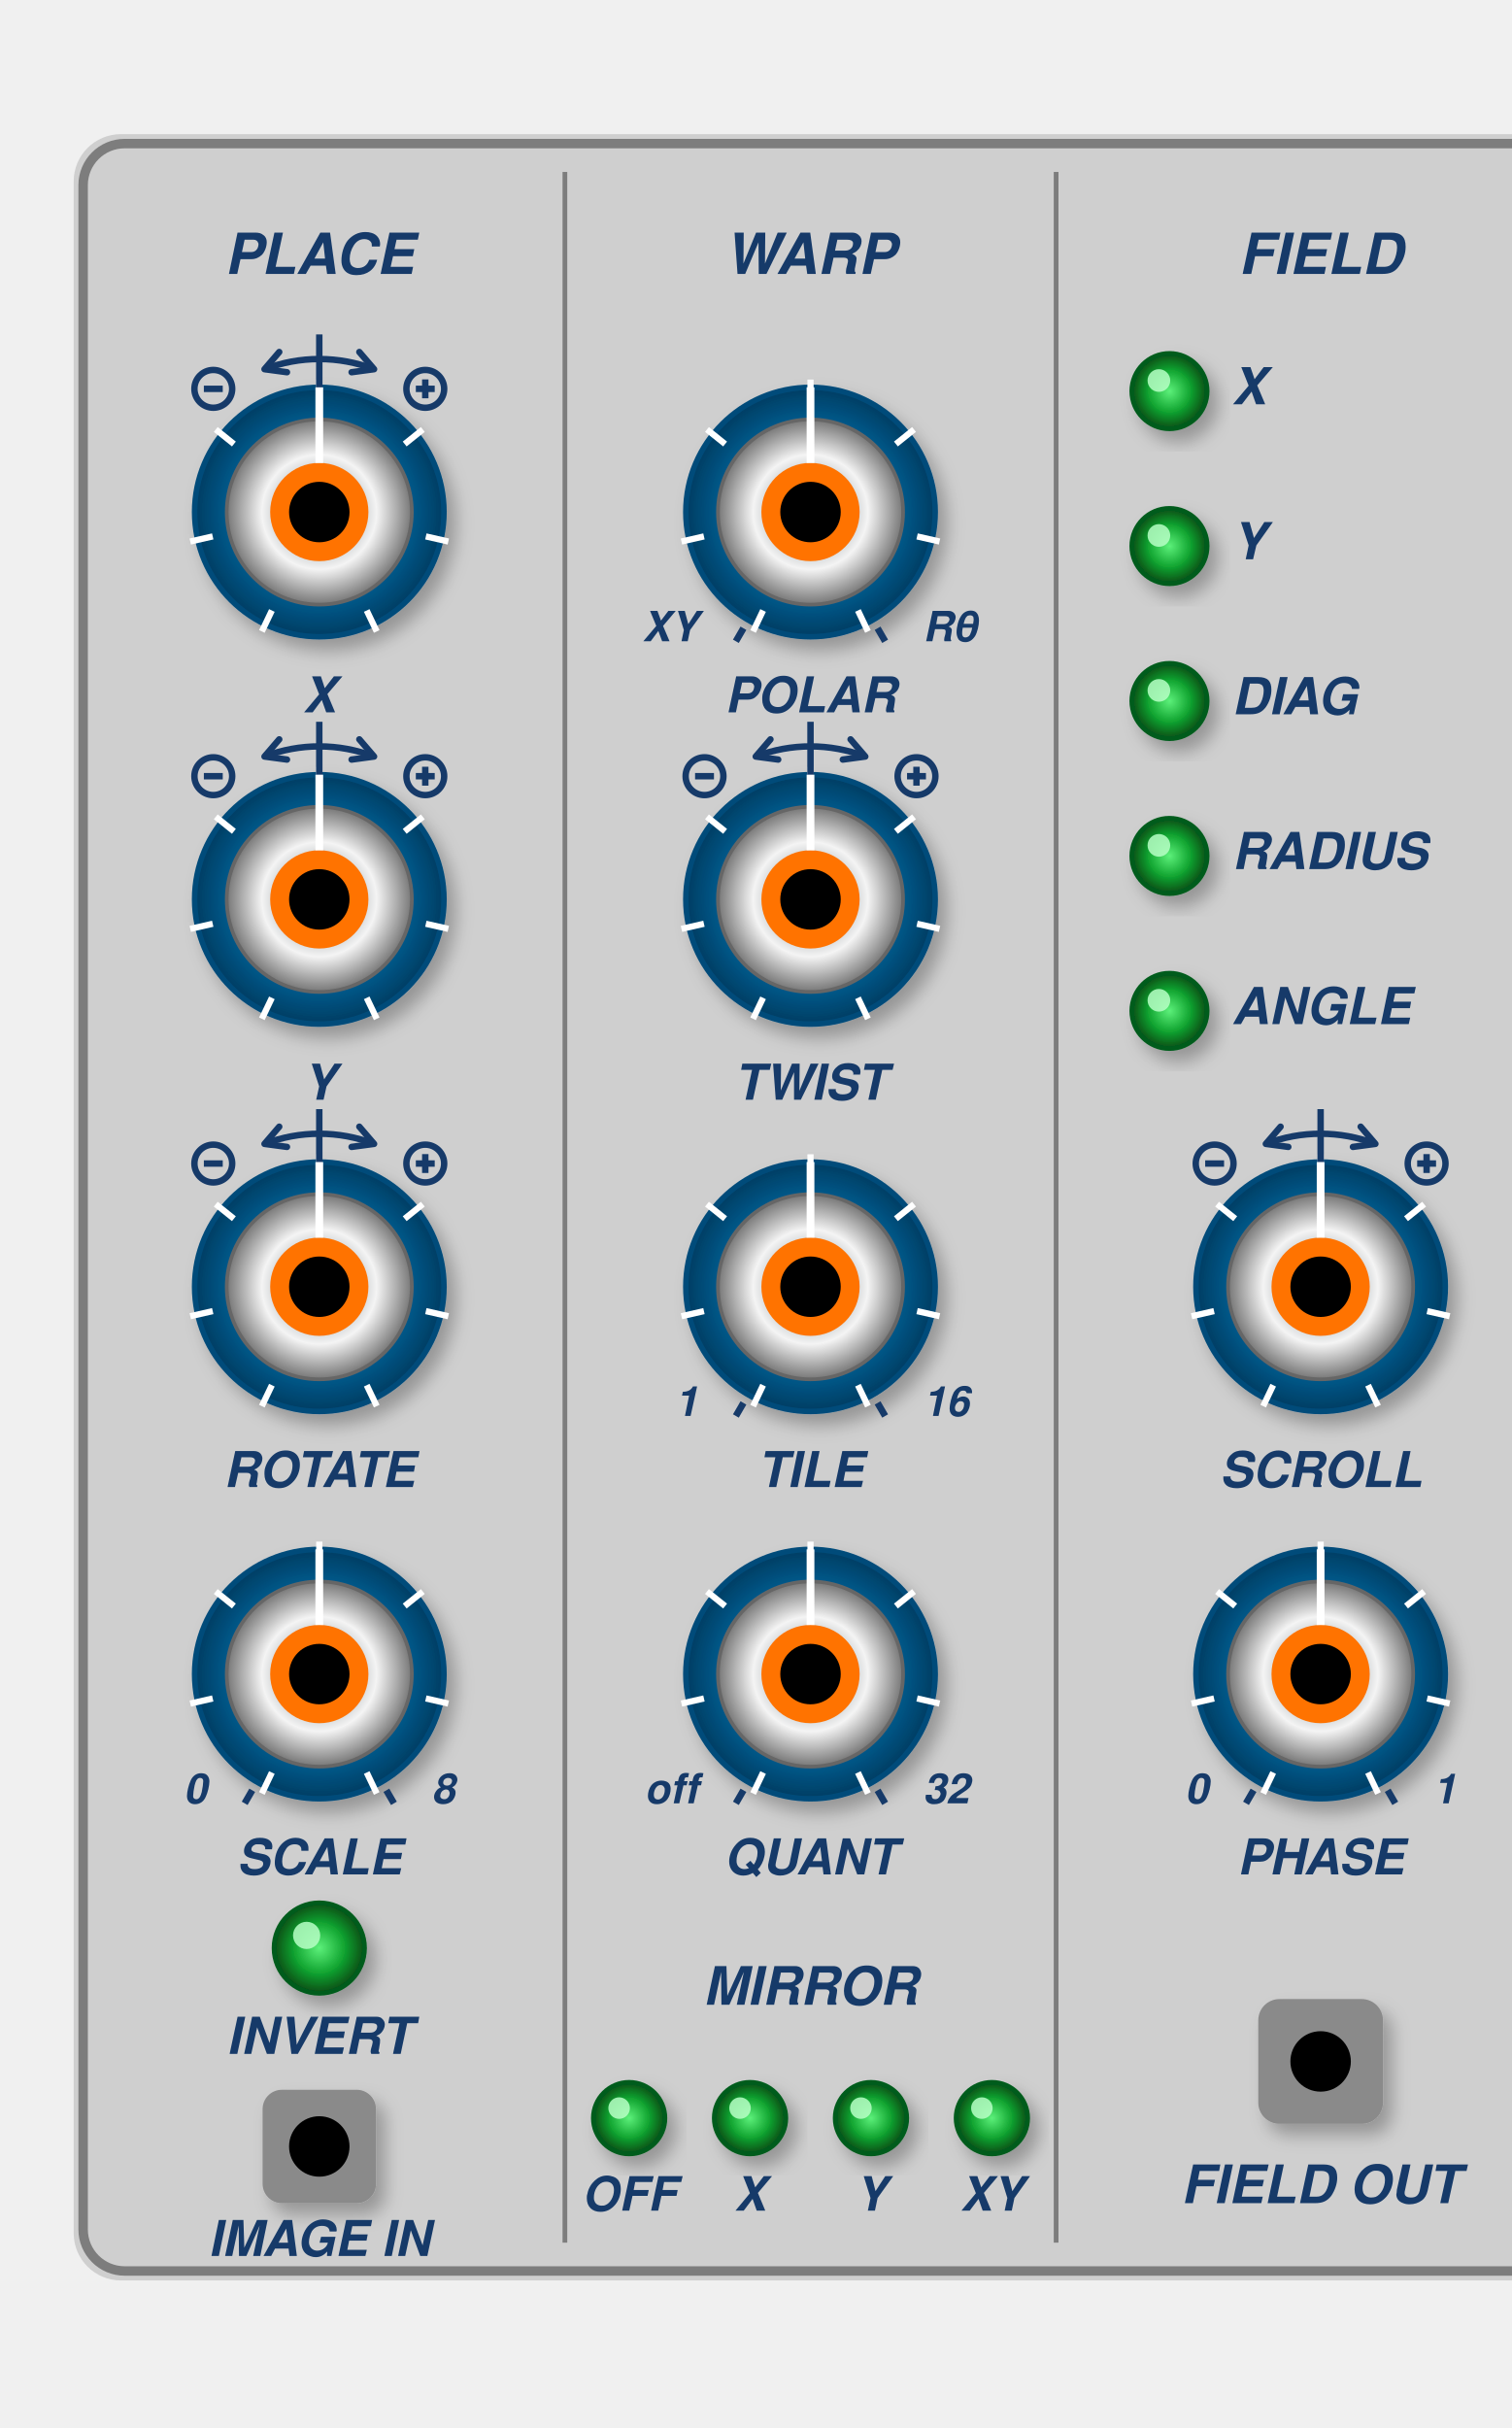
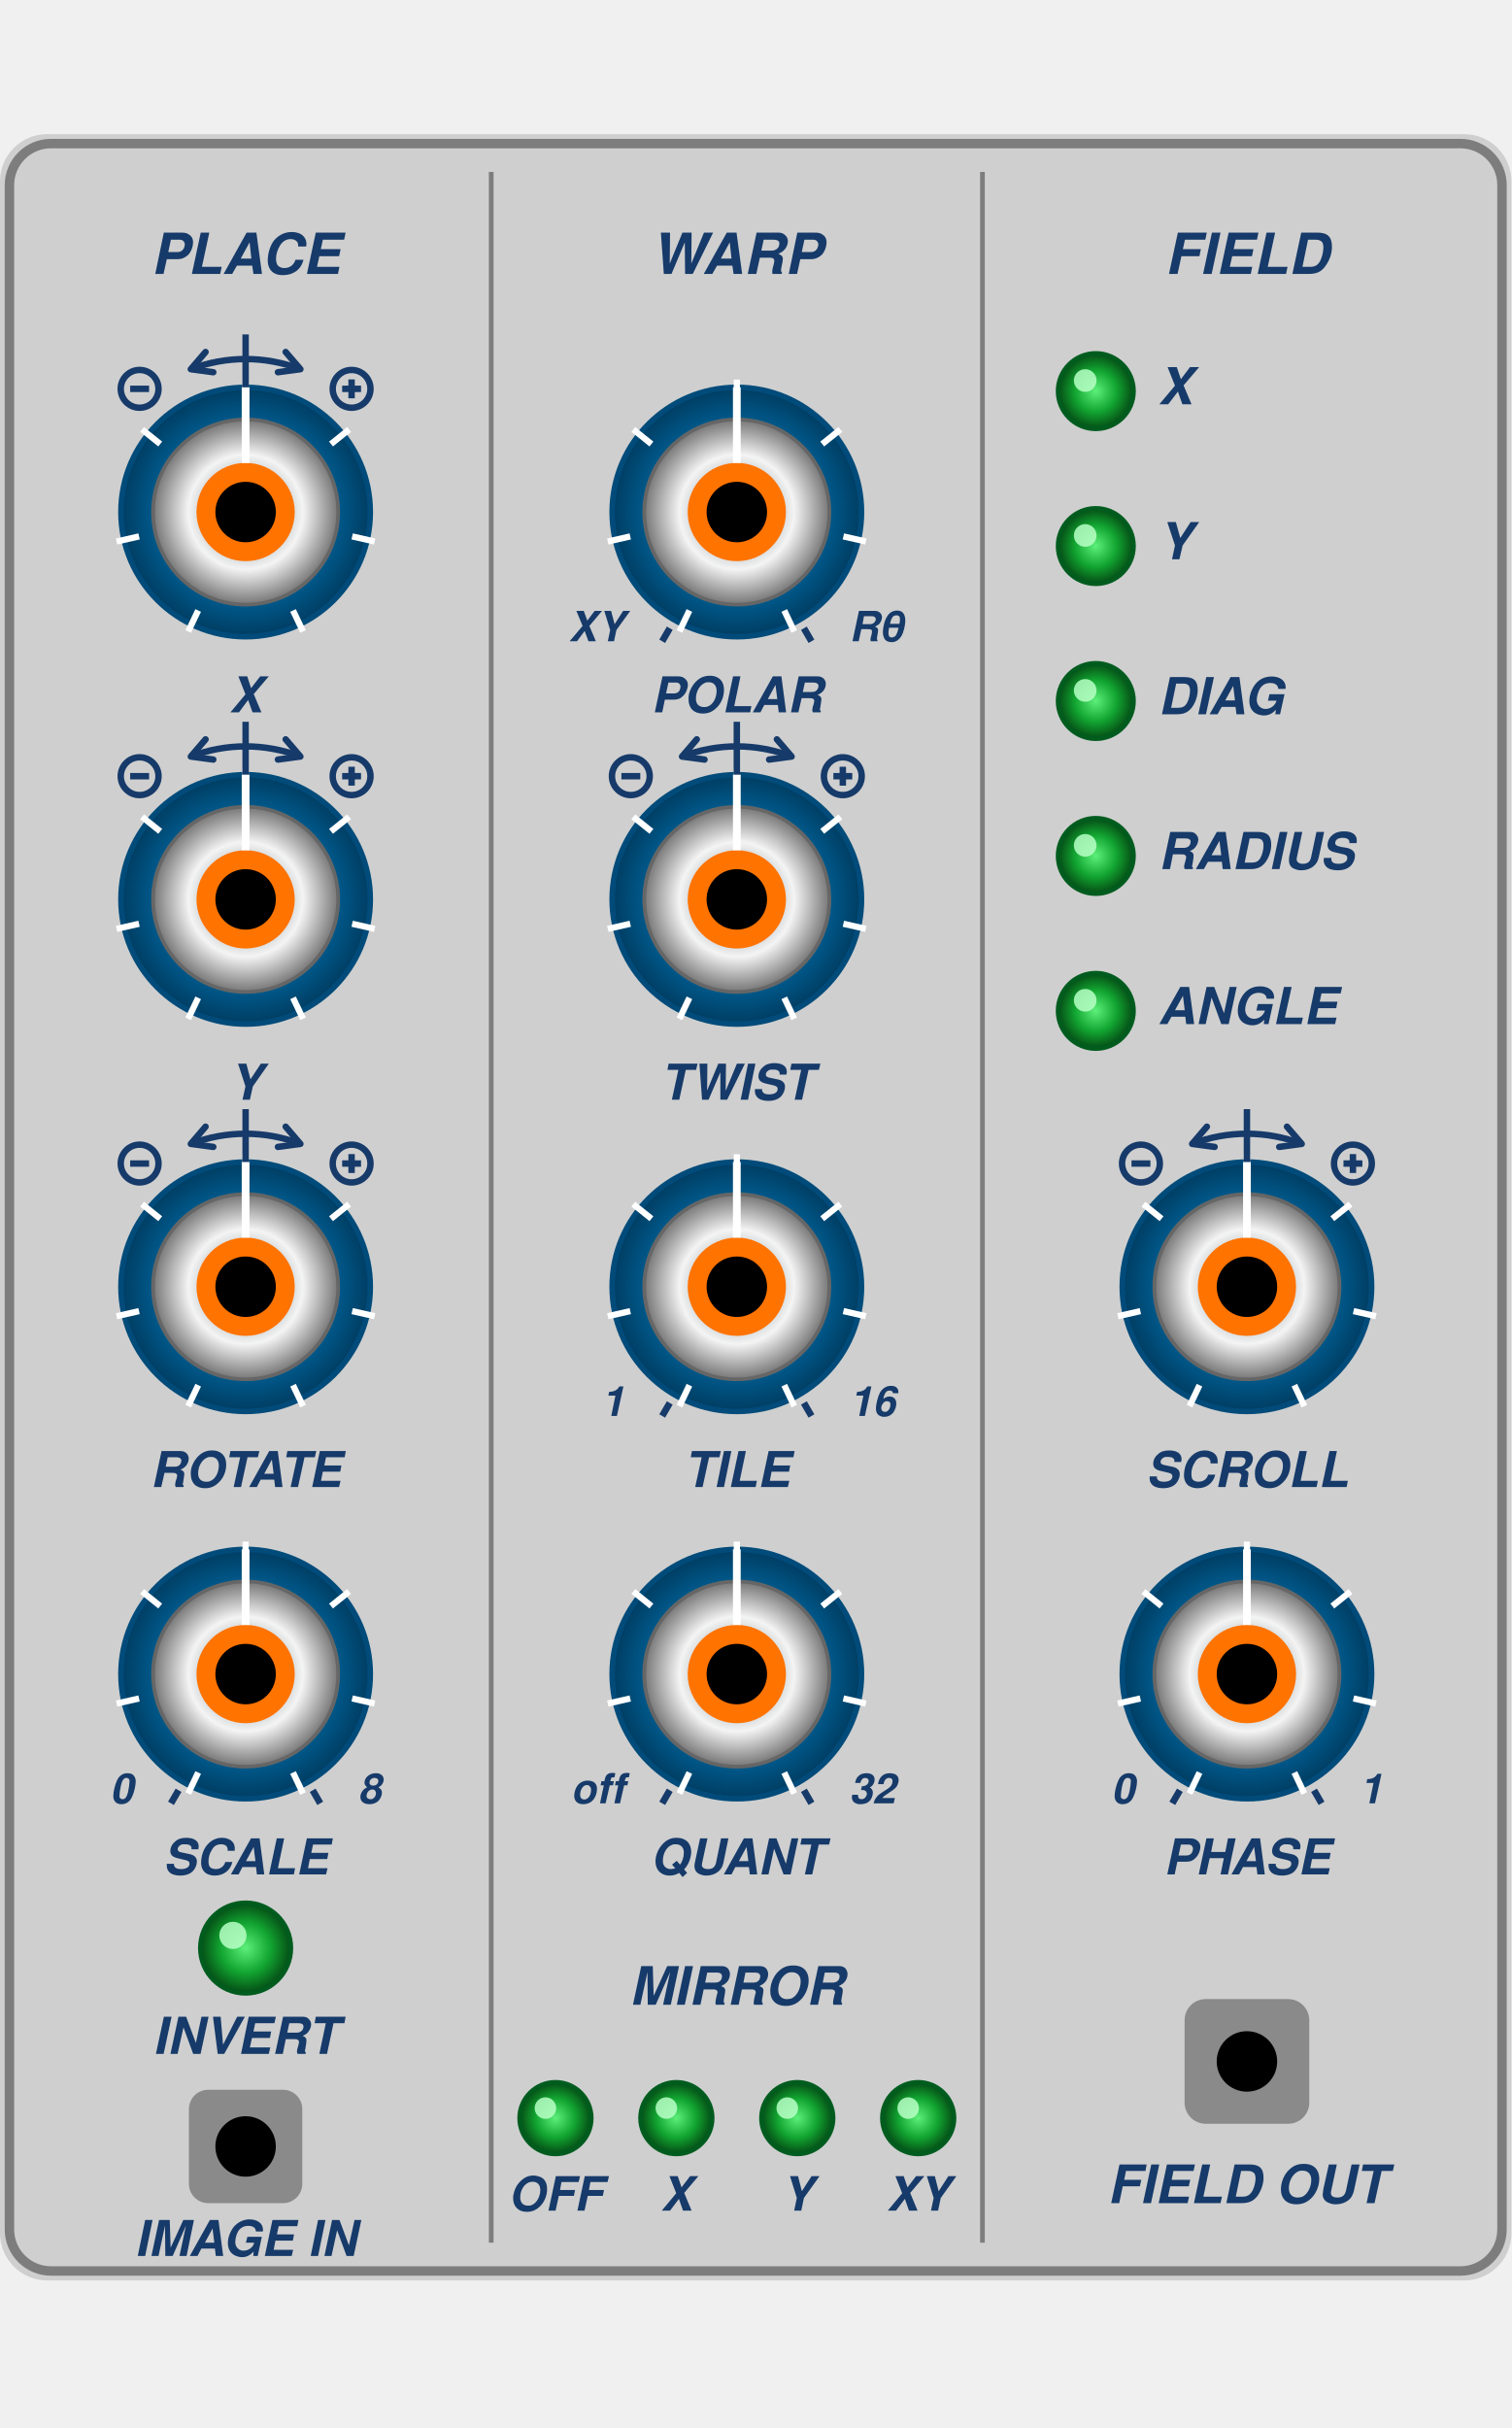
- <svg xmlns="http://www.w3.org/2000/svg" width="80mm" height="128.5mm" viewBox="0 0 80 128.5" font-family="Arial Narrow, Helvetica, Arial, sans-serif">
+ <svg xmlns="http://www.w3.org/2000/svg" width="80mm" height="128.5mm" viewBox="3.9 0 80 128.5" font-family="Arial Narrow, Helvetica, Arial, sans-serif">
  <defs>
-     <filter id="softShadow" x="-30%" y="-30%" width="160%" height="160%">
-       <feDropShadow dx="0.473" dy="0.592" stdDeviation="0.473" flood-color="#000" flood-opacity=".28" />
-     </filter>
    <radialGradient id="blueRing">
      <stop offset="0" stop-color="#1688cc" />
      <stop offset="0.55" stop-color="#006da8" />
      <stop offset="1" stop-color="#003d62" />
    </radialGradient>
    <radialGradient id="blueDial">
      <stop offset="0" stop-color="#1d79b7" />
      <stop offset="0.6" stop-color="#00639a" />
      <stop offset="1" stop-color="#00456e" />
    </radialGradient>
    <radialGradient id="knobCap">
      <stop offset="0" stop-color="#f8f8f8" />
      <stop offset="0.4" stop-color="#bfc3c5" />
      <stop offset="0.62" stop-color="#f4f4f4" />
      <stop offset="1" stop-color="#777777" />
    </radialGradient>
    <radialGradient id="redLed">
      <stop offset="0" stop-color="#ff4a4a" />
      <stop offset="0.55" stop-color="#d00000" />
      <stop offset="1" stop-color="#650000" />
    </radialGradient>
    <radialGradient id="greenLed">
      <stop offset="0" stop-color="#5cf07a" />
      <stop offset="0.55" stop-color="#12a531" />
      <stop offset="1" stop-color="#054d15" />
    </radialGradient>
    <radialGradient id="orangeLed">
      <stop offset="0" stop-color="#ffbf5c" />
      <stop offset="0.55" stop-color="#ef7d00" />
      <stop offset="1" stop-color="#7a3a00" />
    </radialGradient>
  </defs>
  <g transform="translate(3.9 7.0994)">
    <rect x="0" y="0" width="80" height="113.591" rx="2.5" fill="#cfcfcf" />
    <rect x="0.5" y="0.5" width="79" height="112.591" rx="2.2" fill="none" stroke="#7d7d7d" stroke-width="0.5" />
    <line x1="26" y1="2" x2="26" y2="111.591" stroke="#7d7d7d" stroke-width="0.25" />
    <line x1="52" y1="2" x2="52" y2="111.591" stroke="#7d7d7d" stroke-width="0.25" />
    <text x="13" y="7.4" font-size="3.006" font-weight="700" font-style="italic" fill="#163a69" text-anchor="middle" font-family="Arial Narrow, Helvetica, Arial, sans-serif">PLACE</text>
    <text x="39" y="7.4" font-size="3.006" font-weight="700" font-style="italic" fill="#163a69" text-anchor="middle" font-family="Arial Narrow, Helvetica, Arial, sans-serif">WARP</text>
    <text x="66" y="7.4" font-size="3.006" font-weight="700" font-style="italic" fill="#163a69" text-anchor="middle" font-family="Arial Narrow, Helvetica, Arial, sans-serif">FIELD</text>
    <g data-wcoast-param="offsetX" data-wcoast-cx="13" data-wcoast-cy="20" data-wcoast-angle-min="-150" data-wcoast-angle-max="150" data-wcoast-port="offsetXCv" data-wcoast-depth="offsetXDepth" data-wcoast-av="off">
-       <circle cx="13" cy="20" r="6.6" fill="url(#blueRing)" stroke="#004b7a" stroke-width="0.291" filter="url(#softShadow)" />
+       <circle cx="13" cy="20" r="6.6" fill="url(#blueRing)" stroke="#004b7a" stroke-width="0.291" />
      <circle cx="13" cy="20" r="4.9" fill="url(#knobCap)" stroke="#666666" stroke-width="0.194" />
      <circle cx="13" cy="20" r="2.6" fill="#ff7300" />
      <circle cx="13" cy="20" r="1.6" fill="#000000" data-wcoast-role="jackhole" />
      <g data-wcoast-role="indicator">
        <line x1="13.00" y1="12.99" x2="13.00" y2="14.22" stroke="#ffffff" stroke-width="0.328" />
        <line x1="18.48" y1="15.63" x2="17.52" y2="16.40" stroke="#ffffff" stroke-width="0.328" />
        <line x1="19.83" y1="21.56" x2="18.64" y2="21.29" stroke="#ffffff" stroke-width="0.328" />
        <line x1="16.04" y1="26.32" x2="15.51" y2="25.21" stroke="#ffffff" stroke-width="0.328" />
        <line x1="9.96" y1="26.32" x2="10.49" y2="25.21" stroke="#ffffff" stroke-width="0.328" />
        <line x1="6.17" y1="21.56" x2="7.36" y2="21.29" stroke="#ffffff" stroke-width="0.328" />
        <line x1="7.52" y1="15.63" x2="8.48" y2="16.40" stroke="#ffffff" stroke-width="0.328" />
        <line x1="13" y1="17.40" x2="13" y2="13.40" stroke="#ffffff" stroke-width="0.41" />
      </g>
    </g>
    <g>
      <path d="M 10.10 12.44 A 8.10 8.10 0 0 1 15.90 12.44" fill="none" stroke="#163a69" stroke-width="0.34" />
      <path d="M 10.10 12.44 l 1.19 0.16 M 10.10 12.44 l 0.78 -0.91" fill="none" stroke="#163a69" stroke-width="0.34" stroke-linecap="round" />
      <path d="M 15.90 12.44 l -0.78 -0.91 M 15.90 12.44 l -1.19 0.16" fill="none" stroke="#163a69" stroke-width="0.34" stroke-linecap="round" />
      <line x1="13" y1="13.40" x2="13" y2="10.60" stroke="#163a69" stroke-width="0.34" />
      <circle cx="7.39" cy="13.48" r="1" fill="none" stroke="#163a69" stroke-width="0.34" />
      <line x1="6.89" y1="13.48" x2="7.89" y2="13.48" stroke="#163a69" stroke-width="0.34" />
      <circle cx="18.61" cy="13.48" r="1" fill="none" stroke="#163a69" stroke-width="0.34" />
      <line x1="18.11" y1="13.48" x2="19.11" y2="13.48" stroke="#163a69" stroke-width="0.34" />
      <line x1="18.61" y1="12.98" x2="18.61" y2="13.98" stroke="#163a69" stroke-width="0.34" />
    </g>
    <text x="13" y="30.6" font-size="2.606" font-weight="700" font-style="italic" fill="#163a69" text-anchor="middle" font-family="Arial Narrow, Helvetica, Arial, sans-serif">X</text>
    <g data-wcoast-param="offsetY" data-wcoast-cx="13" data-wcoast-cy="40.5" data-wcoast-angle-min="-150" data-wcoast-angle-max="150" data-wcoast-port="offsetYCv" data-wcoast-depth="offsetYDepth" data-wcoast-av="off">
-       <circle cx="13" cy="40.5" r="6.6" fill="url(#blueRing)" stroke="#004b7a" stroke-width="0.291" filter="url(#softShadow)" />
+       <circle cx="13" cy="40.5" r="6.6" fill="url(#blueRing)" stroke="#004b7a" stroke-width="0.291" />
      <circle cx="13" cy="40.5" r="4.9" fill="url(#knobCap)" stroke="#666666" stroke-width="0.194" />
      <circle cx="13" cy="40.5" r="2.6" fill="#ff7300" />
      <circle cx="13" cy="40.5" r="1.6" fill="#000000" data-wcoast-role="jackhole" />
      <g data-wcoast-role="indicator">
        <line x1="13.00" y1="33.49" x2="13.00" y2="34.72" stroke="#ffffff" stroke-width="0.328" />
        <line x1="18.48" y1="36.13" x2="17.52" y2="36.90" stroke="#ffffff" stroke-width="0.328" />
        <line x1="19.83" y1="42.06" x2="18.64" y2="41.79" stroke="#ffffff" stroke-width="0.328" />
        <line x1="16.04" y1="46.82" x2="15.51" y2="45.71" stroke="#ffffff" stroke-width="0.328" />
        <line x1="9.96" y1="46.82" x2="10.49" y2="45.71" stroke="#ffffff" stroke-width="0.328" />
        <line x1="6.17" y1="42.06" x2="7.36" y2="41.79" stroke="#ffffff" stroke-width="0.328" />
        <line x1="7.52" y1="36.13" x2="8.48" y2="36.90" stroke="#ffffff" stroke-width="0.328" />
        <line x1="13" y1="37.90" x2="13" y2="33.90" stroke="#ffffff" stroke-width="0.41" />
      </g>
    </g>
    <g>
      <path d="M 10.10 32.94 A 8.10 8.10 0 0 1 15.90 32.94" fill="none" stroke="#163a69" stroke-width="0.34" />
      <path d="M 10.10 32.94 l 1.19 0.16 M 10.10 32.94 l 0.78 -0.91" fill="none" stroke="#163a69" stroke-width="0.34" stroke-linecap="round" />
      <path d="M 15.90 32.94 l -0.78 -0.91 M 15.90 32.94 l -1.19 0.16" fill="none" stroke="#163a69" stroke-width="0.34" stroke-linecap="round" />
      <line x1="13" y1="33.90" x2="13" y2="31.10" stroke="#163a69" stroke-width="0.34" />
      <circle cx="7.39" cy="33.98" r="1" fill="none" stroke="#163a69" stroke-width="0.34" />
      <line x1="6.89" y1="33.98" x2="7.89" y2="33.98" stroke="#163a69" stroke-width="0.34" />
      <circle cx="18.61" cy="33.98" r="1" fill="none" stroke="#163a69" stroke-width="0.34" />
      <line x1="18.11" y1="33.98" x2="19.11" y2="33.98" stroke="#163a69" stroke-width="0.34" />
      <line x1="18.61" y1="33.48" x2="18.61" y2="34.48" stroke="#163a69" stroke-width="0.34" />
    </g>
    <text x="13" y="51.1" font-size="2.606" font-weight="700" font-style="italic" fill="#163a69" text-anchor="middle" font-family="Arial Narrow, Helvetica, Arial, sans-serif">Y</text>
    <g data-wcoast-param="rotate" data-wcoast-cx="13" data-wcoast-cy="61" data-wcoast-angle-min="-150" data-wcoast-angle-max="150" data-wcoast-port="rotateCv" data-wcoast-depth="rotateDepth" data-wcoast-av="off">
-       <circle cx="13" cy="61" r="6.6" fill="url(#blueRing)" stroke="#004b7a" stroke-width="0.291" filter="url(#softShadow)" />
+       <circle cx="13" cy="61" r="6.6" fill="url(#blueRing)" stroke="#004b7a" stroke-width="0.291" />
      <circle cx="13" cy="61" r="4.9" fill="url(#knobCap)" stroke="#666666" stroke-width="0.194" />
      <circle cx="13" cy="61" r="2.6" fill="#ff7300" />
      <circle cx="13" cy="61" r="1.6" fill="#000000" data-wcoast-role="jackhole" />
      <g data-wcoast-role="indicator">
        <line x1="13.00" y1="53.99" x2="13.00" y2="55.22" stroke="#ffffff" stroke-width="0.328" />
        <line x1="18.48" y1="56.63" x2="17.52" y2="57.40" stroke="#ffffff" stroke-width="0.328" />
        <line x1="19.83" y1="62.56" x2="18.64" y2="62.29" stroke="#ffffff" stroke-width="0.328" />
        <line x1="16.04" y1="67.32" x2="15.51" y2="66.21" stroke="#ffffff" stroke-width="0.328" />
        <line x1="9.96" y1="67.32" x2="10.49" y2="66.21" stroke="#ffffff" stroke-width="0.328" />
        <line x1="6.17" y1="62.56" x2="7.36" y2="62.29" stroke="#ffffff" stroke-width="0.328" />
        <line x1="7.52" y1="56.63" x2="8.48" y2="57.40" stroke="#ffffff" stroke-width="0.328" />
        <line x1="13" y1="58.40" x2="13" y2="54.40" stroke="#ffffff" stroke-width="0.41" />
      </g>
    </g>
    <g>
      <path d="M 10.10 53.44 A 8.10 8.10 0 0 1 15.90 53.44" fill="none" stroke="#163a69" stroke-width="0.34" />
      <path d="M 10.10 53.44 l 1.19 0.16 M 10.10 53.44 l 0.78 -0.91" fill="none" stroke="#163a69" stroke-width="0.34" stroke-linecap="round" />
      <path d="M 15.90 53.44 l -0.78 -0.91 M 15.90 53.44 l -1.19 0.16" fill="none" stroke="#163a69" stroke-width="0.34" stroke-linecap="round" />
      <line x1="13" y1="54.40" x2="13" y2="51.60" stroke="#163a69" stroke-width="0.34" />
      <circle cx="7.39" cy="54.48" r="1" fill="none" stroke="#163a69" stroke-width="0.34" />
      <line x1="6.89" y1="54.48" x2="7.89" y2="54.48" stroke="#163a69" stroke-width="0.34" />
      <circle cx="18.61" cy="54.48" r="1" fill="none" stroke="#163a69" stroke-width="0.34" />
      <line x1="18.11" y1="54.48" x2="19.11" y2="54.48" stroke="#163a69" stroke-width="0.34" />
      <line x1="18.61" y1="53.98" x2="18.61" y2="54.98" stroke="#163a69" stroke-width="0.34" />
    </g>
    <text x="13" y="71.6" font-size="2.606" font-weight="700" font-style="italic" fill="#163a69" text-anchor="middle" font-family="Arial Narrow, Helvetica, Arial, sans-serif">ROTATE</text>
    <text x="7.05" y="88.342" font-size="2.206" font-weight="700" font-style="italic" fill="#163a69" text-anchor="end" font-family="Arial Narrow, Helvetica, Arial, sans-serif">0</text>
    <text x="18.95" y="88.342" font-size="2.206" font-weight="700" font-style="italic" fill="#163a69" text-anchor="start" font-family="Arial Narrow, Helvetica, Arial, sans-serif">8</text>
    <g data-wcoast-param="scale" data-wcoast-cx="13" data-wcoast-cy="81.5" data-wcoast-angle-min="-150" data-wcoast-angle-max="150" data-wcoast-port="scaleCv" data-wcoast-depth="scaleDepth" data-wcoast-av="off">
-       <circle cx="13" cy="81.5" r="6.6" fill="url(#blueRing)" stroke="#004b7a" stroke-width="0.291" filter="url(#softShadow)" />
+       <circle cx="13" cy="81.5" r="6.6" fill="url(#blueRing)" stroke="#004b7a" stroke-width="0.291" />
      <circle cx="13" cy="81.5" r="4.9" fill="url(#knobCap)" stroke="#666666" stroke-width="0.194" />
      <line x1="9.45" y1="87.65" x2="9.05" y2="88.34" stroke="#163a69" stroke-width="0.355" />
      <line x1="16.55" y1="87.65" x2="16.95" y2="88.34" stroke="#163a69" stroke-width="0.355" />
      <circle cx="13" cy="81.5" r="2.6" fill="#ff7300" />
      <circle cx="13" cy="81.5" r="1.6" fill="#000000" data-wcoast-role="jackhole" />
      <g data-wcoast-role="indicator">
        <line x1="13.00" y1="74.49" x2="13.00" y2="75.72" stroke="#ffffff" stroke-width="0.328" />
        <line x1="18.48" y1="77.13" x2="17.52" y2="77.90" stroke="#ffffff" stroke-width="0.328" />
        <line x1="19.83" y1="83.06" x2="18.64" y2="82.79" stroke="#ffffff" stroke-width="0.328" />
        <line x1="16.04" y1="87.82" x2="15.51" y2="86.71" stroke="#ffffff" stroke-width="0.328" />
        <line x1="9.96" y1="87.82" x2="10.49" y2="86.71" stroke="#ffffff" stroke-width="0.328" />
        <line x1="6.17" y1="83.06" x2="7.36" y2="82.79" stroke="#ffffff" stroke-width="0.328" />
        <line x1="7.52" y1="77.13" x2="8.48" y2="77.90" stroke="#ffffff" stroke-width="0.328" />
        <line x1="13" y1="78.90" x2="13" y2="74.90" stroke="#ffffff" stroke-width="0.41" />
      </g>
    </g>
    <text x="13" y="92.1" font-size="2.606" font-weight="700" font-style="italic" fill="#163a69" text-anchor="middle" font-family="Arial Narrow, Helvetica, Arial, sans-serif">SCALE</text>
    <g data-wcoast-param="invert">
-       <circle cx="13" cy="96" r="2.4" fill="url(#greenLed)" stroke="#005c1e" stroke-width="0.237" filter="url(#softShadow)" data-wcoast-role="step-indicator" data-wcoast-step="on" data-wcoast-led="green" />
+       <circle cx="13" cy="96" r="2.4" fill="url(#greenLed)" stroke="#005c1e" stroke-width="0.237" data-wcoast-role="step-indicator" data-wcoast-step="on" data-wcoast-led="green" />
      <circle cx="12.33" cy="95.33" r="0.72" fill="#b7ffc6" opacity="0.85" data-wcoast-role="led-gloss" pointer-events="none" />
    </g>
    <text x="13" y="101.6" font-size="2.706" font-weight="700" font-style="italic" fill="#163a69" text-anchor="middle" font-family="Arial Narrow, Helvetica, Arial, sans-serif">INVERT</text>
    <g data-wcoast-port="imageIn" data-wcoast-cx="13" data-wcoast-cy="106.5">
-       <rect x="10.00" y="103.50" width="6.00" height="6.00" rx="1.02" fill="#8a8a8a" data-wcoast-role="jackbody" filter="url(#softShadow)" />
+       <rect x="10.00" y="103.50" width="6.00" height="6.00" rx="1.02" fill="#8a8a8a" data-wcoast-role="jackbody" />
      <circle cx="13" cy="106.5" r="1.6" fill="#000000" data-wcoast-role="jackhole" />
    </g>
    <text x="13" y="112.3" font-size="2.606" font-weight="700" font-style="italic" fill="#163a69" text-anchor="middle" font-family="Arial Narrow, Helvetica, Arial, sans-serif">IMAGE IN</text>
    <text x="33.05" y="26.842" font-size="2.206" font-weight="700" font-style="italic" fill="#163a69" text-anchor="end" font-family="Arial Narrow, Helvetica, Arial, sans-serif">XY</text>
    <text x="44.95" y="26.842" font-size="2.206" font-weight="700" font-style="italic" fill="#163a69" text-anchor="start" font-family="Arial Narrow, Helvetica, Arial, sans-serif">Rθ</text>
    <g data-wcoast-param="polar" data-wcoast-cx="39" data-wcoast-cy="20" data-wcoast-angle-min="-150" data-wcoast-angle-max="150" data-wcoast-port="polarCv" data-wcoast-depth="polarDepth" data-wcoast-av="off">
-       <circle cx="39" cy="20" r="6.6" fill="url(#blueRing)" stroke="#004b7a" stroke-width="0.291" filter="url(#softShadow)" />
+       <circle cx="39" cy="20" r="6.6" fill="url(#blueRing)" stroke="#004b7a" stroke-width="0.291" />
      <circle cx="39" cy="20" r="4.9" fill="url(#knobCap)" stroke="#666666" stroke-width="0.194" />
      <line x1="35.45" y1="26.15" x2="35.05" y2="26.84" stroke="#163a69" stroke-width="0.355" />
      <line x1="42.55" y1="26.15" x2="42.95" y2="26.84" stroke="#163a69" stroke-width="0.355" />
      <circle cx="39" cy="20" r="2.6" fill="#ff7300" />
      <circle cx="39" cy="20" r="1.6" fill="#000000" data-wcoast-role="jackhole" />
      <g data-wcoast-role="indicator">
        <line x1="39.00" y1="12.99" x2="39.00" y2="14.22" stroke="#ffffff" stroke-width="0.328" />
        <line x1="44.48" y1="15.63" x2="43.52" y2="16.40" stroke="#ffffff" stroke-width="0.328" />
        <line x1="45.83" y1="21.56" x2="44.64" y2="21.29" stroke="#ffffff" stroke-width="0.328" />
        <line x1="42.04" y1="26.32" x2="41.51" y2="25.21" stroke="#ffffff" stroke-width="0.328" />
        <line x1="35.96" y1="26.32" x2="36.49" y2="25.21" stroke="#ffffff" stroke-width="0.328" />
        <line x1="32.17" y1="21.56" x2="33.36" y2="21.29" stroke="#ffffff" stroke-width="0.328" />
        <line x1="33.52" y1="15.63" x2="34.48" y2="16.40" stroke="#ffffff" stroke-width="0.328" />
        <line x1="39" y1="17.40" x2="39" y2="13.40" stroke="#ffffff" stroke-width="0.41" />
      </g>
    </g>
    <text x="39" y="30.6" font-size="2.606" font-weight="700" font-style="italic" fill="#163a69" text-anchor="middle" font-family="Arial Narrow, Helvetica, Arial, sans-serif">POLAR</text>
    <g data-wcoast-param="twist" data-wcoast-cx="39" data-wcoast-cy="40.5" data-wcoast-angle-min="-150" data-wcoast-angle-max="150" data-wcoast-port="twistCv" data-wcoast-depth="twistDepth" data-wcoast-av="off">
-       <circle cx="39" cy="40.5" r="6.6" fill="url(#blueRing)" stroke="#004b7a" stroke-width="0.291" filter="url(#softShadow)" />
+       <circle cx="39" cy="40.5" r="6.6" fill="url(#blueRing)" stroke="#004b7a" stroke-width="0.291" />
      <circle cx="39" cy="40.5" r="4.9" fill="url(#knobCap)" stroke="#666666" stroke-width="0.194" />
      <circle cx="39" cy="40.5" r="2.6" fill="#ff7300" />
      <circle cx="39" cy="40.5" r="1.6" fill="#000000" data-wcoast-role="jackhole" />
      <g data-wcoast-role="indicator">
        <line x1="39.00" y1="33.49" x2="39.00" y2="34.72" stroke="#ffffff" stroke-width="0.328" />
        <line x1="44.48" y1="36.13" x2="43.52" y2="36.90" stroke="#ffffff" stroke-width="0.328" />
        <line x1="45.83" y1="42.06" x2="44.64" y2="41.79" stroke="#ffffff" stroke-width="0.328" />
        <line x1="42.04" y1="46.82" x2="41.51" y2="45.71" stroke="#ffffff" stroke-width="0.328" />
        <line x1="35.96" y1="46.82" x2="36.49" y2="45.71" stroke="#ffffff" stroke-width="0.328" />
        <line x1="32.17" y1="42.06" x2="33.36" y2="41.79" stroke="#ffffff" stroke-width="0.328" />
        <line x1="33.52" y1="36.13" x2="34.48" y2="36.90" stroke="#ffffff" stroke-width="0.328" />
        <line x1="39" y1="37.90" x2="39" y2="33.90" stroke="#ffffff" stroke-width="0.41" />
      </g>
    </g>
    <g>
      <path d="M 36.10 32.94 A 8.10 8.10 0 0 1 41.90 32.94" fill="none" stroke="#163a69" stroke-width="0.34" />
      <path d="M 36.10 32.94 l 1.19 0.16 M 36.10 32.94 l 0.78 -0.91" fill="none" stroke="#163a69" stroke-width="0.34" stroke-linecap="round" />
      <path d="M 41.90 32.94 l -0.78 -0.91 M 41.90 32.94 l -1.19 0.16" fill="none" stroke="#163a69" stroke-width="0.34" stroke-linecap="round" />
      <line x1="39" y1="33.90" x2="39" y2="31.10" stroke="#163a69" stroke-width="0.34" />
      <circle cx="33.39" cy="33.98" r="1" fill="none" stroke="#163a69" stroke-width="0.34" />
      <line x1="32.89" y1="33.98" x2="33.89" y2="33.98" stroke="#163a69" stroke-width="0.34" />
      <circle cx="44.61" cy="33.98" r="1" fill="none" stroke="#163a69" stroke-width="0.34" />
      <line x1="44.11" y1="33.98" x2="45.11" y2="33.98" stroke="#163a69" stroke-width="0.34" />
      <line x1="44.61" y1="33.48" x2="44.61" y2="34.48" stroke="#163a69" stroke-width="0.34" />
    </g>
    <text x="39" y="51.1" font-size="2.606" font-weight="700" font-style="italic" fill="#163a69" text-anchor="middle" font-family="Arial Narrow, Helvetica, Arial, sans-serif">TWIST</text>
    <text x="33.05" y="67.842" font-size="2.206" font-weight="700" font-style="italic" fill="#163a69" text-anchor="end" font-family="Arial Narrow, Helvetica, Arial, sans-serif">1</text>
    <text x="44.95" y="67.842" font-size="2.206" font-weight="700" font-style="italic" fill="#163a69" text-anchor="start" font-family="Arial Narrow, Helvetica, Arial, sans-serif">16</text>
    <g data-wcoast-param="tile" data-wcoast-cx="39" data-wcoast-cy="61" data-wcoast-angle-min="-150" data-wcoast-angle-max="150" data-wcoast-port="tileCv" data-wcoast-depth="tileDepth" data-wcoast-av="off">
-       <circle cx="39" cy="61" r="6.6" fill="url(#blueRing)" stroke="#004b7a" stroke-width="0.291" filter="url(#softShadow)" />
+       <circle cx="39" cy="61" r="6.6" fill="url(#blueRing)" stroke="#004b7a" stroke-width="0.291" />
      <circle cx="39" cy="61" r="4.9" fill="url(#knobCap)" stroke="#666666" stroke-width="0.194" />
      <line x1="35.45" y1="67.15" x2="35.05" y2="67.84" stroke="#163a69" stroke-width="0.355" />
      <line x1="42.55" y1="67.15" x2="42.95" y2="67.84" stroke="#163a69" stroke-width="0.355" />
      <circle cx="39" cy="61" r="2.6" fill="#ff7300" />
      <circle cx="39" cy="61" r="1.6" fill="#000000" data-wcoast-role="jackhole" />
      <g data-wcoast-role="indicator">
        <line x1="39.00" y1="53.99" x2="39.00" y2="55.22" stroke="#ffffff" stroke-width="0.328" />
        <line x1="44.48" y1="56.63" x2="43.52" y2="57.40" stroke="#ffffff" stroke-width="0.328" />
        <line x1="45.83" y1="62.56" x2="44.64" y2="62.29" stroke="#ffffff" stroke-width="0.328" />
        <line x1="42.04" y1="67.32" x2="41.51" y2="66.21" stroke="#ffffff" stroke-width="0.328" />
        <line x1="35.96" y1="67.32" x2="36.49" y2="66.21" stroke="#ffffff" stroke-width="0.328" />
        <line x1="32.17" y1="62.56" x2="33.36" y2="62.29" stroke="#ffffff" stroke-width="0.328" />
        <line x1="33.52" y1="56.63" x2="34.48" y2="57.40" stroke="#ffffff" stroke-width="0.328" />
        <line x1="39" y1="58.40" x2="39" y2="54.40" stroke="#ffffff" stroke-width="0.41" />
      </g>
    </g>
    <text x="39" y="71.6" font-size="2.606" font-weight="700" font-style="italic" fill="#163a69" text-anchor="middle" font-family="Arial Narrow, Helvetica, Arial, sans-serif">TILE</text>
    <text x="33.05" y="88.342" font-size="2.206" font-weight="700" font-style="italic" fill="#163a69" text-anchor="end" font-family="Arial Narrow, Helvetica, Arial, sans-serif">off</text>
    <text x="44.95" y="88.342" font-size="2.206" font-weight="700" font-style="italic" fill="#163a69" text-anchor="start" font-family="Arial Narrow, Helvetica, Arial, sans-serif">32</text>
    <g data-wcoast-param="quantise" data-wcoast-cx="39" data-wcoast-cy="81.5" data-wcoast-angle-min="-150" data-wcoast-angle-max="150" data-wcoast-port="quantiseCv" data-wcoast-depth="quantiseDepth" data-wcoast-av="off">
-       <circle cx="39" cy="81.5" r="6.6" fill="url(#blueRing)" stroke="#004b7a" stroke-width="0.291" filter="url(#softShadow)" />
+       <circle cx="39" cy="81.5" r="6.6" fill="url(#blueRing)" stroke="#004b7a" stroke-width="0.291" />
      <circle cx="39" cy="81.5" r="4.9" fill="url(#knobCap)" stroke="#666666" stroke-width="0.194" />
      <line x1="35.45" y1="87.65" x2="35.05" y2="88.34" stroke="#163a69" stroke-width="0.355" />
      <line x1="42.55" y1="87.65" x2="42.95" y2="88.34" stroke="#163a69" stroke-width="0.355" />
      <circle cx="39" cy="81.5" r="2.6" fill="#ff7300" />
      <circle cx="39" cy="81.5" r="1.6" fill="#000000" data-wcoast-role="jackhole" />
      <g data-wcoast-role="indicator">
        <line x1="39.00" y1="74.49" x2="39.00" y2="75.72" stroke="#ffffff" stroke-width="0.328" />
        <line x1="44.48" y1="77.13" x2="43.52" y2="77.90" stroke="#ffffff" stroke-width="0.328" />
        <line x1="45.83" y1="83.06" x2="44.64" y2="82.79" stroke="#ffffff" stroke-width="0.328" />
        <line x1="42.04" y1="87.82" x2="41.51" y2="86.71" stroke="#ffffff" stroke-width="0.328" />
        <line x1="35.96" y1="87.82" x2="36.49" y2="86.71" stroke="#ffffff" stroke-width="0.328" />
        <line x1="32.17" y1="83.06" x2="33.36" y2="82.79" stroke="#ffffff" stroke-width="0.328" />
        <line x1="33.52" y1="77.13" x2="34.48" y2="77.90" stroke="#ffffff" stroke-width="0.328" />
        <line x1="39" y1="78.90" x2="39" y2="74.90" stroke="#ffffff" stroke-width="0.41" />
      </g>
    </g>
    <text x="39" y="92.1" font-size="2.606" font-weight="700" font-style="italic" fill="#163a69" text-anchor="middle" font-family="Arial Narrow, Helvetica, Arial, sans-serif">QUANT</text>
    <text x="39" y="99" font-size="2.806" font-weight="700" font-style="italic" fill="#163a69" text-anchor="middle" font-family="Arial Narrow, Helvetica, Arial, sans-serif">MIRROR</text>
    <g data-wcoast-param="mirror">
-       <circle cx="29.4" cy="105" r="1.9" fill="url(#greenLed)" stroke="#005c1e" stroke-width="0.237" filter="url(#softShadow)" data-wcoast-role="step-indicator" data-wcoast-step="off" data-wcoast-led="green" />
+       <circle cx="29.4" cy="105" r="1.9" fill="url(#greenLed)" stroke="#005c1e" stroke-width="0.237" data-wcoast-role="step-indicator" data-wcoast-step="off" data-wcoast-led="green" />
      <circle cx="28.87" cy="104.47" r="0.57" fill="#b7ffc6" opacity="0.85" data-wcoast-role="led-gloss" pointer-events="none" />
      <text x="29.4" y="109.9" font-size="2.506" font-weight="700" font-style="italic" fill="#163a69" text-anchor="middle" font-family="Arial Narrow, Helvetica, Arial, sans-serif">OFF</text>
-       <circle cx="35.8" cy="105" r="1.9" fill="url(#greenLed)" stroke="#005c1e" stroke-width="0.237" filter="url(#softShadow)" data-wcoast-role="step-indicator" data-wcoast-step="x" data-wcoast-led="green" />
+       <circle cx="35.8" cy="105" r="1.9" fill="url(#greenLed)" stroke="#005c1e" stroke-width="0.237" data-wcoast-role="step-indicator" data-wcoast-step="x" data-wcoast-led="green" />
      <circle cx="35.27" cy="104.47" r="0.57" fill="#b7ffc6" opacity="0.85" data-wcoast-role="led-gloss" pointer-events="none" />
      <text x="35.8" y="109.9" font-size="2.506" font-weight="700" font-style="italic" fill="#163a69" text-anchor="middle" font-family="Arial Narrow, Helvetica, Arial, sans-serif">X</text>
-       <circle cx="42.2" cy="105" r="1.9" fill="url(#greenLed)" stroke="#005c1e" stroke-width="0.237" filter="url(#softShadow)" data-wcoast-role="step-indicator" data-wcoast-step="y" data-wcoast-led="green" />
+       <circle cx="42.2" cy="105" r="1.9" fill="url(#greenLed)" stroke="#005c1e" stroke-width="0.237" data-wcoast-role="step-indicator" data-wcoast-step="y" data-wcoast-led="green" />
      <circle cx="41.67" cy="104.47" r="0.57" fill="#b7ffc6" opacity="0.85" data-wcoast-role="led-gloss" pointer-events="none" />
      <text x="42.2" y="109.9" font-size="2.506" font-weight="700" font-style="italic" fill="#163a69" text-anchor="middle" font-family="Arial Narrow, Helvetica, Arial, sans-serif">Y</text>
-       <circle cx="48.6" cy="105" r="1.9" fill="url(#greenLed)" stroke="#005c1e" stroke-width="0.237" filter="url(#softShadow)" data-wcoast-role="step-indicator" data-wcoast-step="both" data-wcoast-led="green" />
+       <circle cx="48.6" cy="105" r="1.9" fill="url(#greenLed)" stroke="#005c1e" stroke-width="0.237" data-wcoast-role="step-indicator" data-wcoast-step="both" data-wcoast-led="green" />
      <circle cx="48.07" cy="104.47" r="0.57" fill="#b7ffc6" opacity="0.85" data-wcoast-role="led-gloss" pointer-events="none" />
      <text x="48.6" y="109.9" font-size="2.506" font-weight="700" font-style="italic" fill="#163a69" text-anchor="middle" font-family="Arial Narrow, Helvetica, Arial, sans-serif">XY</text>
    </g>
    <g data-wcoast-param="field">
-       <circle cx="58" cy="13.6" r="2" fill="url(#greenLed)" stroke="#005c1e" stroke-width="0.237" filter="url(#softShadow)" data-wcoast-role="step-indicator" data-wcoast-step="x" data-wcoast-led="green" />
+       <circle cx="58" cy="13.6" r="2" fill="url(#greenLed)" stroke="#005c1e" stroke-width="0.237" data-wcoast-role="step-indicator" data-wcoast-step="x" data-wcoast-led="green" />
      <circle cx="57.44" cy="13.04" r="0.60" fill="#b7ffc6" opacity="0.85" data-wcoast-role="led-gloss" pointer-events="none" />
      <text x="61.3" y="14.3" font-size="2.706" font-weight="700" font-style="italic" fill="#163a69" text-anchor="start" font-family="Arial Narrow, Helvetica, Arial, sans-serif">X</text>
-       <circle cx="58" cy="21.8" r="2" fill="url(#greenLed)" stroke="#005c1e" stroke-width="0.237" filter="url(#softShadow)" data-wcoast-role="step-indicator" data-wcoast-step="y" data-wcoast-led="green" />
+       <circle cx="58" cy="21.8" r="2" fill="url(#greenLed)" stroke="#005c1e" stroke-width="0.237" data-wcoast-role="step-indicator" data-wcoast-step="y" data-wcoast-led="green" />
      <circle cx="57.44" cy="21.24" r="0.60" fill="#b7ffc6" opacity="0.85" data-wcoast-role="led-gloss" pointer-events="none" />
      <text x="61.3" y="22.5" font-size="2.706" font-weight="700" font-style="italic" fill="#163a69" text-anchor="start" font-family="Arial Narrow, Helvetica, Arial, sans-serif">Y</text>
-       <circle cx="58" cy="30" r="2" fill="url(#greenLed)" stroke="#005c1e" stroke-width="0.237" filter="url(#softShadow)" data-wcoast-role="step-indicator" data-wcoast-step="diag" data-wcoast-led="green" />
+       <circle cx="58" cy="30" r="2" fill="url(#greenLed)" stroke="#005c1e" stroke-width="0.237" data-wcoast-role="step-indicator" data-wcoast-step="diag" data-wcoast-led="green" />
      <circle cx="57.44" cy="29.44" r="0.60" fill="#b7ffc6" opacity="0.85" data-wcoast-role="led-gloss" pointer-events="none" />
      <text x="61.3" y="30.7" font-size="2.706" font-weight="700" font-style="italic" fill="#163a69" text-anchor="start" font-family="Arial Narrow, Helvetica, Arial, sans-serif">DIAG</text>
-       <circle cx="58" cy="38.2" r="2" fill="url(#greenLed)" stroke="#005c1e" stroke-width="0.237" filter="url(#softShadow)" data-wcoast-role="step-indicator" data-wcoast-step="radius" data-wcoast-led="green" />
+       <circle cx="58" cy="38.2" r="2" fill="url(#greenLed)" stroke="#005c1e" stroke-width="0.237" data-wcoast-role="step-indicator" data-wcoast-step="radius" data-wcoast-led="green" />
      <circle cx="57.44" cy="37.64" r="0.60" fill="#b7ffc6" opacity="0.85" data-wcoast-role="led-gloss" pointer-events="none" />
      <text x="61.3" y="38.9" font-size="2.706" font-weight="700" font-style="italic" fill="#163a69" text-anchor="start" font-family="Arial Narrow, Helvetica, Arial, sans-serif">RADIUS</text>
-       <circle cx="58" cy="46.4" r="2" fill="url(#greenLed)" stroke="#005c1e" stroke-width="0.237" filter="url(#softShadow)" data-wcoast-role="step-indicator" data-wcoast-step="angle" data-wcoast-led="green" />
+       <circle cx="58" cy="46.4" r="2" fill="url(#greenLed)" stroke="#005c1e" stroke-width="0.237" data-wcoast-role="step-indicator" data-wcoast-step="angle" data-wcoast-led="green" />
      <circle cx="57.44" cy="45.84" r="0.60" fill="#b7ffc6" opacity="0.85" data-wcoast-role="led-gloss" pointer-events="none" />
      <text x="61.3" y="47.1" font-size="2.706" font-weight="700" font-style="italic" fill="#163a69" text-anchor="start" font-family="Arial Narrow, Helvetica, Arial, sans-serif">ANGLE</text>
    </g>
    <g data-wcoast-param="scroll" data-wcoast-cx="66" data-wcoast-cy="61" data-wcoast-angle-min="-150" data-wcoast-angle-max="150" data-wcoast-port="scrollCv" data-wcoast-depth="scrollDepth" data-wcoast-av="off">
-       <circle cx="66" cy="61" r="6.6" fill="url(#blueRing)" stroke="#004b7a" stroke-width="0.291" filter="url(#softShadow)" />
+       <circle cx="66" cy="61" r="6.6" fill="url(#blueRing)" stroke="#004b7a" stroke-width="0.291" />
      <circle cx="66" cy="61" r="4.9" fill="url(#knobCap)" stroke="#666666" stroke-width="0.194" />
      <circle cx="66" cy="61" r="2.6" fill="#ff7300" />
      <circle cx="66" cy="61" r="1.6" fill="#000000" data-wcoast-role="jackhole" />
      <g data-wcoast-role="indicator">
        <line x1="66.00" y1="53.99" x2="66.00" y2="55.22" stroke="#ffffff" stroke-width="0.328" />
        <line x1="71.48" y1="56.63" x2="70.52" y2="57.40" stroke="#ffffff" stroke-width="0.328" />
        <line x1="72.83" y1="62.56" x2="71.64" y2="62.29" stroke="#ffffff" stroke-width="0.328" />
        <line x1="69.04" y1="67.32" x2="68.51" y2="66.21" stroke="#ffffff" stroke-width="0.328" />
        <line x1="62.96" y1="67.32" x2="63.49" y2="66.21" stroke="#ffffff" stroke-width="0.328" />
        <line x1="59.17" y1="62.56" x2="60.36" y2="62.29" stroke="#ffffff" stroke-width="0.328" />
        <line x1="60.52" y1="56.63" x2="61.48" y2="57.40" stroke="#ffffff" stroke-width="0.328" />
        <line x1="66" y1="58.40" x2="66" y2="54.40" stroke="#ffffff" stroke-width="0.41" />
      </g>
    </g>
    <g>
      <path d="M 63.10 53.44 A 8.10 8.10 0 0 1 68.90 53.44" fill="none" stroke="#163a69" stroke-width="0.34" />
      <path d="M 63.10 53.44 l 1.19 0.16 M 63.10 53.44 l 0.78 -0.91" fill="none" stroke="#163a69" stroke-width="0.34" stroke-linecap="round" />
      <path d="M 68.90 53.44 l -0.78 -0.91 M 68.90 53.44 l -1.19 0.16" fill="none" stroke="#163a69" stroke-width="0.34" stroke-linecap="round" />
      <line x1="66" y1="54.40" x2="66" y2="51.60" stroke="#163a69" stroke-width="0.34" />
      <circle cx="60.39" cy="54.48" r="1" fill="none" stroke="#163a69" stroke-width="0.34" />
      <line x1="59.89" y1="54.48" x2="60.89" y2="54.48" stroke="#163a69" stroke-width="0.34" />
      <circle cx="71.61" cy="54.48" r="1" fill="none" stroke="#163a69" stroke-width="0.34" />
      <line x1="71.11" y1="54.48" x2="72.11" y2="54.48" stroke="#163a69" stroke-width="0.34" />
      <line x1="71.61" y1="53.98" x2="71.61" y2="54.98" stroke="#163a69" stroke-width="0.34" />
    </g>
    <text x="66" y="71.6" font-size="2.606" font-weight="700" font-style="italic" fill="#163a69" text-anchor="middle" font-family="Arial Narrow, Helvetica, Arial, sans-serif">SCROLL</text>
    <text x="60.05" y="88.342" font-size="2.206" font-weight="700" font-style="italic" fill="#163a69" text-anchor="end" font-family="Arial Narrow, Helvetica, Arial, sans-serif">0</text>
    <text x="71.95" y="88.342" font-size="2.206" font-weight="700" font-style="italic" fill="#163a69" text-anchor="start" font-family="Arial Narrow, Helvetica, Arial, sans-serif">1</text>
    <g data-wcoast-param="phase" data-wcoast-cx="66" data-wcoast-cy="81.5" data-wcoast-angle-min="-150" data-wcoast-angle-max="150" data-wcoast-port="phaseCv" data-wcoast-depth="phaseDepth" data-wcoast-av="off">
-       <circle cx="66" cy="81.5" r="6.6" fill="url(#blueRing)" stroke="#004b7a" stroke-width="0.291" filter="url(#softShadow)" />
+       <circle cx="66" cy="81.5" r="6.6" fill="url(#blueRing)" stroke="#004b7a" stroke-width="0.291" />
      <circle cx="66" cy="81.5" r="4.9" fill="url(#knobCap)" stroke="#666666" stroke-width="0.194" />
      <line x1="62.45" y1="87.65" x2="62.05" y2="88.34" stroke="#163a69" stroke-width="0.355" />
      <line x1="69.55" y1="87.65" x2="69.95" y2="88.34" stroke="#163a69" stroke-width="0.355" />
      <circle cx="66" cy="81.5" r="2.6" fill="#ff7300" />
      <circle cx="66" cy="81.5" r="1.6" fill="#000000" data-wcoast-role="jackhole" />
      <g data-wcoast-role="indicator">
        <line x1="66.00" y1="74.49" x2="66.00" y2="75.72" stroke="#ffffff" stroke-width="0.328" />
        <line x1="71.48" y1="77.13" x2="70.52" y2="77.90" stroke="#ffffff" stroke-width="0.328" />
        <line x1="72.83" y1="83.06" x2="71.64" y2="82.79" stroke="#ffffff" stroke-width="0.328" />
        <line x1="69.04" y1="87.82" x2="68.51" y2="86.71" stroke="#ffffff" stroke-width="0.328" />
        <line x1="62.96" y1="87.82" x2="63.49" y2="86.71" stroke="#ffffff" stroke-width="0.328" />
        <line x1="59.17" y1="83.06" x2="60.36" y2="82.79" stroke="#ffffff" stroke-width="0.328" />
        <line x1="60.52" y1="77.13" x2="61.48" y2="77.90" stroke="#ffffff" stroke-width="0.328" />
        <line x1="66" y1="78.90" x2="66" y2="74.90" stroke="#ffffff" stroke-width="0.41" />
      </g>
    </g>
    <text x="66" y="92.1" font-size="2.606" font-weight="700" font-style="italic" fill="#163a69" text-anchor="middle" font-family="Arial Narrow, Helvetica, Arial, sans-serif">PHASE</text>
    <g data-wcoast-port="fieldOut" data-wcoast-cx="66" data-wcoast-cy="102">
-       <rect x="62.70" y="98.70" width="6.60" height="6.60" rx="1.12" fill="#8a8a8a" data-wcoast-role="jackbody" filter="url(#softShadow)" />
+       <rect x="62.70" y="98.70" width="6.60" height="6.60" rx="1.12" fill="#8a8a8a" data-wcoast-role="jackbody" />
      <circle cx="66" cy="102" r="1.6" fill="#000000" data-wcoast-role="jackhole" />
    </g>
    <text x="66" y="109.5" font-size="2.806" font-weight="700" font-style="italic" fill="#163a69" text-anchor="middle" font-family="Arial Narrow, Helvetica, Arial, sans-serif">FIELD OUT</text>
  </g>
</svg>
